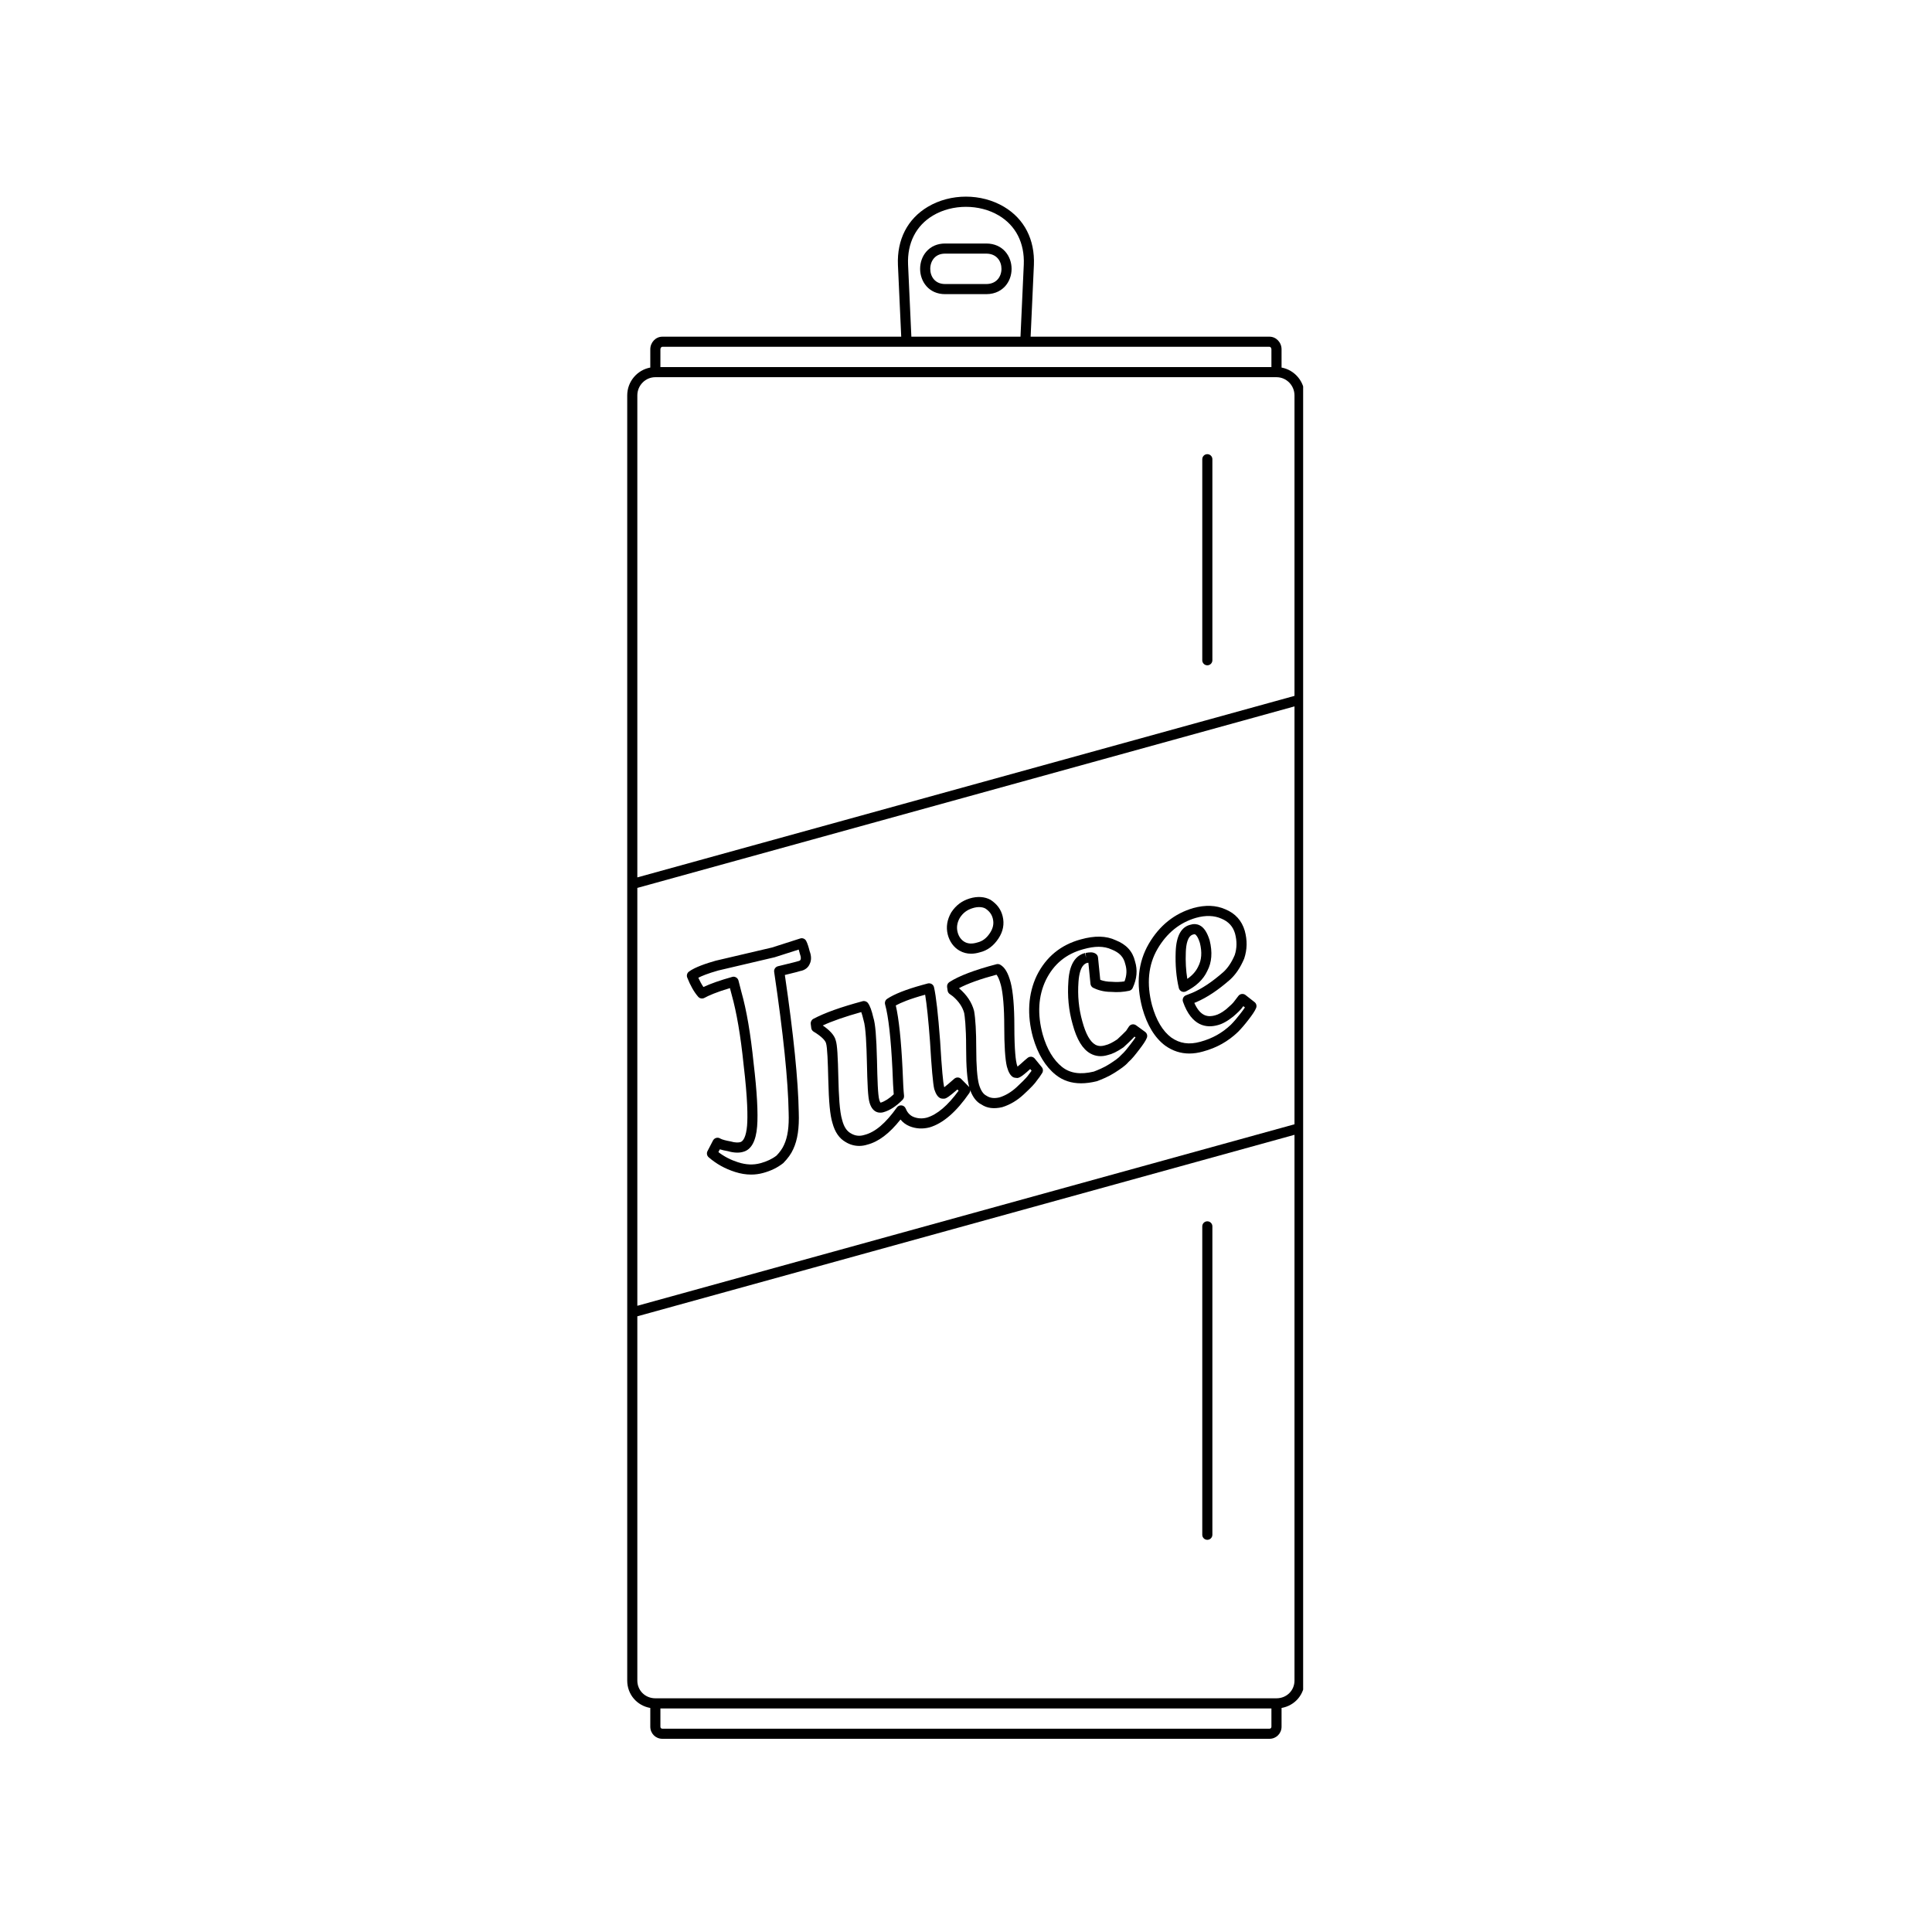
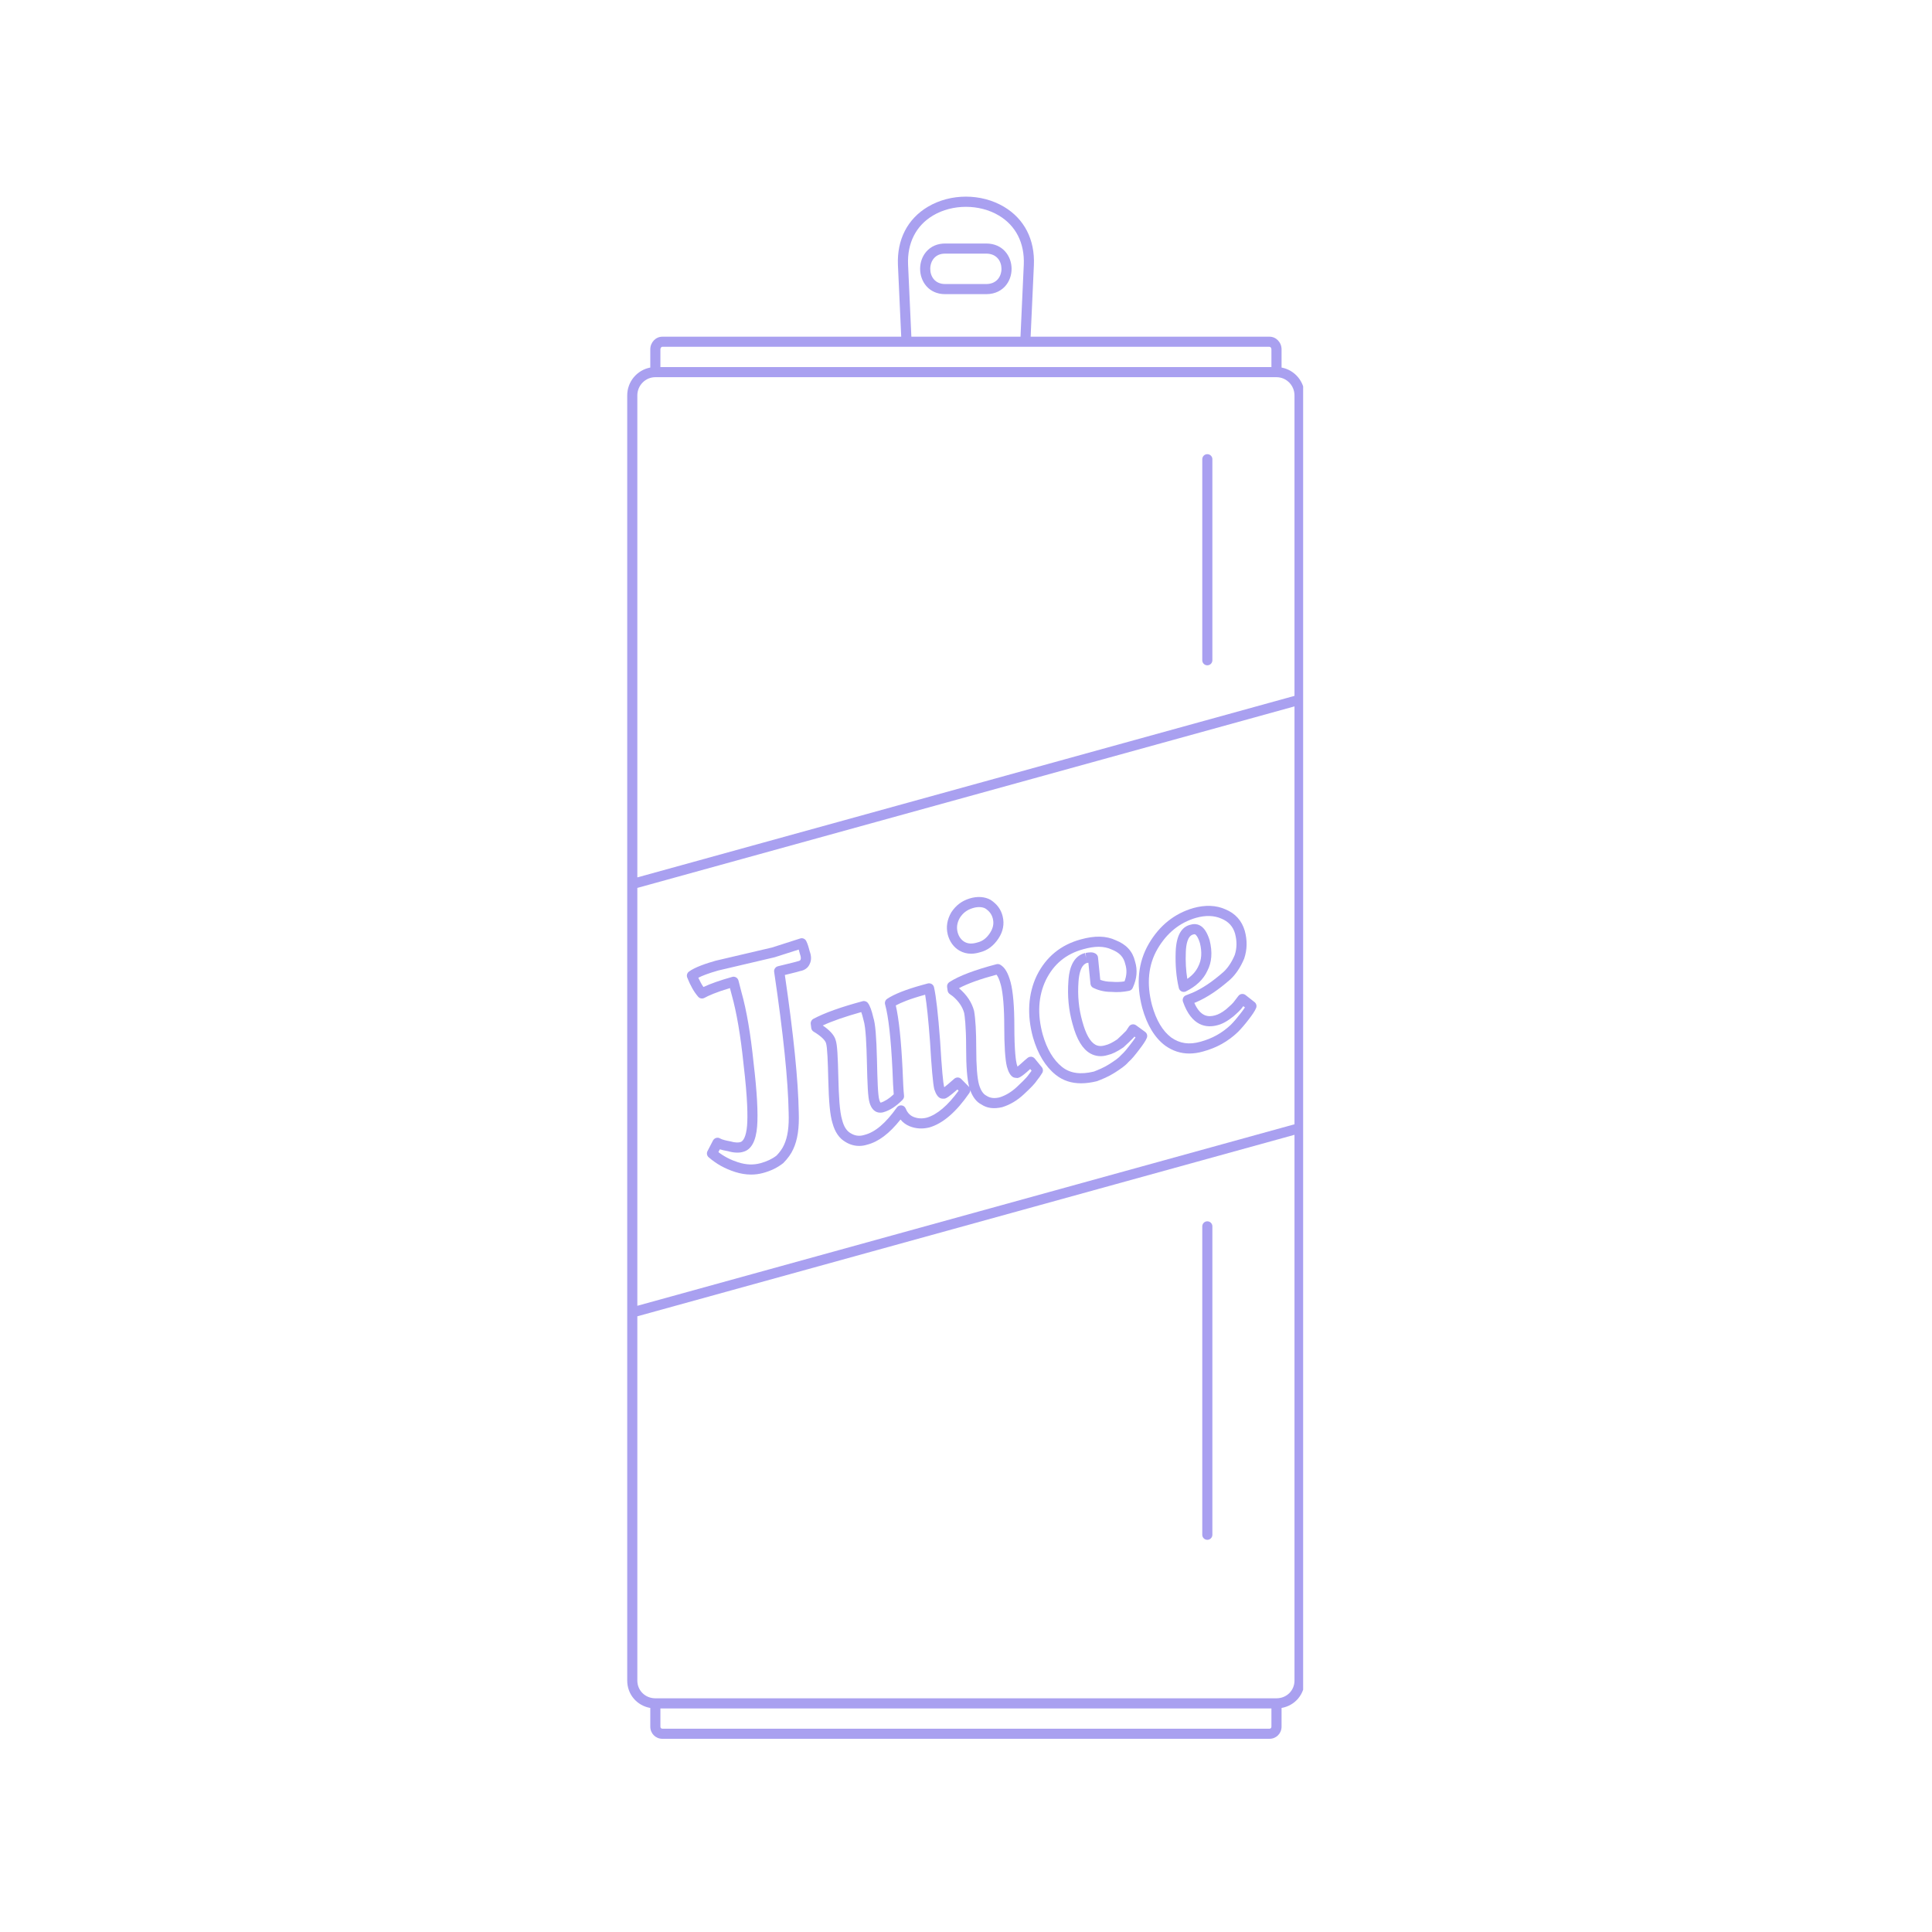
<svg xmlns="http://www.w3.org/2000/svg" width="400" zoomAndPan="magnify" viewBox="0 0 300 300" height="400" preserveAspectRatio="xMidYMid meet" version="1.0">
  <defs>
    <clipPath id="62d0125237">
      <path d="M 97.352 30 L 202.352 30 L 202.352 270 L 97.352 270 Z M 97.352 30 " clip-rule="nonzero" />
    </clipPath>
  </defs>
-   <path fill="currentColor" d="M 187.473 189.645 C 187.035 189.645 186.688 189.996 186.688 190.43 L 186.688 238.312 C 186.688 238.75 187.035 239.102 187.473 239.102 C 187.906 239.102 188.258 238.75 188.258 238.312 L 188.258 190.43 C 188.258 189.996 187.906 189.645 187.473 189.645 " fill-opacity="1" fill-rule="nonzero" />
+   <path fill="#a9a0f0" d="M 187.473 189.645 C 187.035 189.645 186.688 189.996 186.688 190.43 L 186.688 238.312 C 186.688 238.75 187.035 239.102 187.473 239.102 C 187.906 239.102 188.258 238.75 188.258 238.312 L 188.258 190.43 C 188.258 189.996 187.906 189.645 187.473 189.645 " fill-opacity="1" fill-rule="nonzero" />
  <g clip-path="url(#62d0125237)">
-     <path fill="currentColor" d="M 198.215 263.711 L 101.762 263.711 C 100.195 263.711 98.965 262.504 98.965 260.957 L 98.965 204.395 L 201.008 176.211 L 201.008 260.957 C 201.008 262.504 199.781 263.711 198.215 263.711 Z M 197.426 268.113 C 197.426 268.309 197.312 268.43 197.125 268.43 L 102.852 268.43 C 102.664 268.43 102.547 268.309 102.547 268.113 L 102.547 265.285 L 197.426 265.285 Z M 101.762 58.57 L 198.215 58.57 C 199.754 58.57 201.008 59.844 201.008 61.402 L 201.008 108.055 L 98.965 136.242 L 98.965 61.402 C 98.965 59.844 100.219 58.57 101.762 58.57 Z M 102.547 54.246 C 102.547 54.059 102.668 53.852 102.852 53.852 L 197.125 53.852 C 197.309 53.852 197.426 54.059 197.426 54.246 L 197.426 57 L 102.547 57 Z M 141.004 41.082 C 140.863 37.742 142.238 35.035 144.875 33.465 C 147.887 31.668 152.09 31.668 155.102 33.465 C 157.738 35.035 159.113 37.742 158.973 41.082 L 158.461 52.281 L 141.516 52.281 Z M 98.965 137.875 L 201.008 109.688 L 201.008 174.578 L 98.965 202.762 Z M 199 57.074 L 199 54.246 C 199 53.164 198.16 52.281 197.125 52.281 L 160.035 52.281 L 160.543 41.148 C 160.707 37.203 159.059 33.992 155.906 32.113 C 152.363 30.008 147.609 30.008 144.07 32.113 C 140.914 33.992 139.266 37.203 139.43 41.148 L 139.941 52.281 L 102.852 52.281 C 101.816 52.281 100.977 53.164 100.977 54.246 L 100.977 57.074 C 98.941 57.449 97.395 59.246 97.395 61.402 L 97.395 260.957 C 97.395 263.117 98.914 264.855 100.977 265.211 L 100.977 268.113 C 100.977 269.172 101.797 270 102.852 270 L 197.125 270 C 198.176 270 199 269.172 199 268.113 L 199 265.211 C 201.059 264.855 202.582 263.117 202.582 260.957 L 202.582 61.402 C 202.582 59.246 201.035 57.449 199 57.074 " fill-opacity="1" fill-rule="nonzero" />
+     <path fill="#a9a0f0" d="M 198.215 263.711 L 101.762 263.711 C 100.195 263.711 98.965 262.504 98.965 260.957 L 98.965 204.395 L 201.008 176.211 L 201.008 260.957 C 201.008 262.504 199.781 263.711 198.215 263.711 Z M 197.426 268.113 C 197.426 268.309 197.312 268.43 197.125 268.43 L 102.852 268.43 C 102.664 268.43 102.547 268.309 102.547 268.113 L 102.547 265.285 L 197.426 265.285 Z M 101.762 58.57 L 198.215 58.57 C 199.754 58.57 201.008 59.844 201.008 61.402 L 201.008 108.055 L 98.965 136.242 L 98.965 61.402 C 98.965 59.844 100.219 58.57 101.762 58.57 Z M 102.547 54.246 C 102.547 54.059 102.668 53.852 102.852 53.852 L 197.125 53.852 C 197.309 53.852 197.426 54.059 197.426 54.246 L 197.426 57 L 102.547 57 Z M 141.004 41.082 C 140.863 37.742 142.238 35.035 144.875 33.465 C 147.887 31.668 152.09 31.668 155.102 33.465 C 157.738 35.035 159.113 37.742 158.973 41.082 L 158.461 52.281 L 141.516 52.281 Z M 98.965 137.875 L 201.008 109.688 L 201.008 174.578 L 98.965 202.762 Z M 199 57.074 L 199 54.246 C 199 53.164 198.16 52.281 197.125 52.281 L 160.035 52.281 L 160.543 41.148 C 160.707 37.203 159.059 33.992 155.906 32.113 C 152.363 30.008 147.609 30.008 144.07 32.113 C 140.914 33.992 139.266 37.203 139.43 41.148 L 139.941 52.281 L 102.852 52.281 C 101.816 52.281 100.977 53.164 100.977 54.246 L 100.977 57.074 C 98.941 57.449 97.395 59.246 97.395 61.402 L 97.395 260.957 C 97.395 263.117 98.914 264.855 100.977 265.211 L 100.977 268.113 C 100.977 269.172 101.797 270 102.852 270 L 197.125 270 C 198.176 270 199 269.172 199 268.113 L 199 265.211 C 201.059 264.855 202.582 263.117 202.582 260.957 L 202.582 61.402 C 202.582 59.246 201.035 57.449 199 57.074 " fill-opacity="1" fill-rule="nonzero" />
  </g>
-   <path fill="currentColor" d="M 187.473 103.309 C 187.906 103.309 188.258 102.957 188.258 102.523 L 188.258 71.309 C 188.258 70.875 187.906 70.523 187.473 70.523 C 187.035 70.523 186.688 70.875 186.688 71.309 L 186.688 102.523 C 186.688 102.957 187.035 103.309 187.473 103.309 " fill-opacity="1" fill-rule="nonzero" />
-   <path fill="currentColor" d="M 154.918 43.383 C 154.496 43.855 153.883 44.105 153.141 44.105 L 146.758 44.105 C 145.164 44.105 144.449 42.918 144.449 41.746 C 144.449 41.117 144.66 40.52 145.027 40.102 C 145.441 39.625 146.023 39.383 146.758 39.383 L 153.141 39.383 C 154.773 39.383 155.508 40.57 155.508 41.746 C 155.508 42.367 155.293 42.965 154.918 43.383 Z M 153.141 37.812 L 146.758 37.812 C 145.566 37.812 144.562 38.246 143.844 39.066 C 143.223 39.777 142.875 40.73 142.875 41.746 C 142.875 43.699 144.211 45.676 146.758 45.676 L 153.141 45.676 C 154.66 45.676 155.586 44.996 156.094 44.43 C 156.727 43.715 157.078 42.762 157.078 41.746 C 157.078 39.789 155.727 37.812 153.141 37.812 " fill-opacity="1" fill-rule="nonzero" />
-   <path fill="currentColor" d="M 124.305 149.02 C 124.277 149.09 124.238 149.195 123.852 149.27 C 123.574 149.363 123.07 149.48 122.375 149.652 L 120.797 150.039 C 120.406 150.141 120.152 150.52 120.211 150.918 C 121.621 160.434 122.379 167.781 122.461 172.766 C 122.539 174.969 122.312 176.555 121.746 177.77 C 121.492 178.348 121.098 178.898 120.582 179.434 C 119.918 179.953 119.066 180.359 118.059 180.629 C 116.953 180.922 115.855 180.875 114.609 180.48 C 113.465 180.113 112.457 179.594 111.551 178.898 L 111.777 178.465 C 112.117 178.57 112.535 178.668 113.055 178.758 C 113.934 179.02 114.812 179.051 115.438 178.844 C 116.664 178.504 117.383 177.188 117.566 174.926 C 117.734 172.895 117.547 169.5 117.023 165.109 C 116.551 160.5 115.93 156.883 115.133 154.062 L 114.668 152.254 C 114.613 152.051 114.48 151.875 114.297 151.77 C 114.113 151.664 113.895 151.629 113.691 151.695 C 111.867 152.207 110.344 152.738 109.227 153.262 C 108.953 152.863 108.684 152.375 108.434 151.824 C 108.953 151.555 109.895 151.16 111.531 150.699 L 120.293 148.641 L 124.023 147.449 C 124.082 147.641 124.148 147.875 124.223 148.168 C 124.391 148.625 124.371 148.883 124.305 149.02 Z M 125.723 147.707 C 125.551 147.016 125.383 146.5 125.195 146.129 C 125.023 145.777 124.621 145.602 124.254 145.727 L 119.875 147.129 L 111.156 149.172 C 111.145 149.172 111.133 149.176 111.125 149.18 C 109.734 149.57 107.887 150.184 106.969 150.879 C 106.688 151.094 106.582 151.469 106.715 151.797 C 107.199 153.031 107.785 154.062 108.41 154.773 C 108.648 155.055 109.055 155.125 109.379 154.953 C 110.023 154.598 111.223 154.062 113.344 153.43 L 113.617 154.473 C 114.379 157.184 115.004 160.816 115.461 165.285 C 116.109 170.711 116.113 173.453 116.004 174.797 C 115.859 176.504 115.402 177.223 114.98 177.34 C 114.711 177.43 114.18 177.457 113.426 177.234 C 112.852 177.129 112.148 176.98 111.82 176.781 C 111.633 176.664 111.406 176.633 111.199 176.699 C 110.992 176.758 110.816 176.902 110.715 177.094 L 109.859 178.746 C 109.691 179.066 109.77 179.465 110.043 179.703 C 111.234 180.734 112.574 181.48 114.133 181.977 C 114.996 182.254 115.824 182.387 116.633 182.387 C 117.254 182.387 117.863 182.309 118.469 182.145 C 119.68 181.82 120.719 181.324 121.625 180.605 C 122.355 179.863 122.852 179.164 123.184 178.418 C 123.848 176.984 124.117 175.172 124.031 172.723 C 123.949 167.816 123.227 160.641 121.871 151.395 L 122.746 151.18 C 123.504 150.992 124.055 150.859 124.23 150.789 C 124.969 150.668 125.512 150.246 125.742 149.656 C 126.012 149.109 125.996 148.422 125.723 147.707 " fill-opacity="1" fill-rule="nonzero" />
-   <path fill="currentColor" d="M 149.051 142.504 C 149.547 141.746 150.16 141.285 151.035 141.016 C 151.812 140.773 152.531 140.809 153.012 141.074 C 153.645 141.5 154.004 141.988 154.168 142.652 C 154.355 143.41 154.211 144.133 153.73 144.863 C 153.184 145.691 152.566 146.16 151.738 146.355 C 150.973 146.59 150.316 146.562 149.789 146.262 C 149.25 145.957 148.859 145.414 148.688 144.715 C 148.504 143.969 148.629 143.234 149.051 142.504 Z M 149.016 147.633 L 149.02 147.633 C 149.562 147.941 150.156 148.09 150.789 148.09 C 151.227 148.09 151.684 148.016 152.152 147.875 C 153.305 147.602 154.281 146.883 155.043 145.727 C 155.77 144.629 155.984 143.465 155.691 142.277 C 155.434 141.23 154.848 140.414 153.836 139.738 C 152.926 139.223 151.766 139.148 150.57 139.512 C 149.34 139.895 148.441 140.57 147.711 141.676 C 147.062 142.801 146.879 143.949 147.16 145.094 C 147.441 146.211 148.098 147.117 149.016 147.633 " fill-opacity="1" fill-rule="nonzero" />
-   <path fill="currentColor" d="M 176.41 159.207 C 176.238 159.078 176.023 159.035 175.812 159.066 C 175.598 159.105 175.41 159.23 175.293 159.41 L 174.867 160.055 C 174.492 160.434 173.984 160.945 173.484 161.395 C 172.738 161.895 172.156 162.188 171.598 162.312 C 171.008 162.492 170.516 162.453 170.086 162.219 C 169.27 161.762 168.59 160.551 168.066 158.605 C 167.504 156.625 167.312 154.605 167.469 152.43 C 167.66 149.832 168.547 149.594 168.836 149.512 L 168.633 148.754 L 168.504 147.98 C 168.477 147.984 168.453 147.988 168.426 147.996 C 166.172 148.605 165.969 151.402 165.902 152.316 C 165.727 154.676 165.941 156.875 166.551 159.027 C 167.195 161.422 168.102 162.914 169.32 163.59 C 170.129 164.039 171.047 164.121 171.996 163.832 C 172.707 163.672 173.438 163.32 174.445 162.633 C 175.051 162.098 175.59 161.559 175.98 161.164 C 176.02 161.129 176.109 161.027 176.137 160.984 L 176.152 160.965 L 176.328 161.09 C 176.117 161.406 175.828 161.789 175.523 162.184 C 175.047 162.805 174.637 163.344 174.105 163.816 C 173.707 164.285 173.062 164.719 172.254 165.238 C 171.41 165.777 170.48 166.152 169.848 166.395 C 167.77 166.898 166.16 166.664 164.918 165.676 C 163.574 164.602 162.566 162.914 161.918 160.656 C 161.051 157.512 161.215 154.656 162.406 152.172 C 163.637 149.688 165.539 148.121 168.223 147.391 C 169.102 147.145 169.887 147.016 170.598 147.016 C 171.355 147.016 172.023 147.16 172.625 147.441 C 173.828 147.918 174.473 148.594 174.73 149.695 C 175.008 150.59 174.973 151.449 174.613 152.387 C 174 152.488 173.336 152.508 172.602 152.449 C 171.98 152.449 171.371 152.348 170.848 152.148 L 170.5 148.68 C 170.48 148.445 170.352 148.234 170.156 148.102 C 169.68 147.781 169.121 147.875 168.582 147.969 L 168.633 148.754 L 168.844 149.52 C 168.895 149.508 168.949 149.5 169.004 149.492 L 169.328 152.766 C 169.355 153.031 169.516 153.27 169.758 153.391 C 170.328 153.676 171.285 154.02 172.527 154.02 C 172.531 154.02 172.535 154.02 172.539 154.02 C 173.531 154.102 174.473 154.039 175.34 153.848 C 175.578 153.797 175.781 153.633 175.883 153.41 C 176.547 151.98 176.66 150.609 176.246 149.281 C 175.883 147.723 174.887 146.645 173.25 146 C 171.77 145.301 169.984 145.262 167.801 145.875 C 164.707 146.719 162.418 148.602 160.992 151.48 C 159.648 154.289 159.441 157.602 160.402 161.082 C 161.145 163.668 162.336 165.625 163.938 166.902 C 165.027 167.773 166.336 168.215 167.875 168.215 C 168.629 168.215 169.441 168.105 170.305 167.895 C 171.102 167.602 172.133 167.184 173.105 166.559 C 174.023 165.969 174.766 165.465 175.219 164.918 C 175.785 164.426 176.266 163.805 176.887 162.996 C 177.48 162.219 177.891 161.641 178.082 161.156 C 178.215 160.816 178.105 160.441 177.812 160.23 L 176.41 159.207 " fill-opacity="1" fill-rule="nonzero" />
-   <path fill="currentColor" d="M 192.609 157.395 C 192.055 158.117 191.609 158.633 191.133 159.117 C 189.793 160.391 188.25 161.258 186.402 161.762 C 184.648 162.254 183.203 162.043 181.867 161.102 C 180.539 160.109 179.539 158.43 178.887 156.098 C 178.012 152.77 178.297 149.824 179.742 147.344 C 181.184 144.871 183.199 143.246 185.734 142.516 C 187.223 142.102 188.539 142.148 189.66 142.645 C 190.762 143.098 191.457 143.863 191.773 144.953 C 192.094 146.129 192.074 147.238 191.73 148.293 C 191.258 149.406 190.668 150.293 189.988 150.918 C 188.258 152.441 186.668 153.504 185.16 154.156 L 184.152 154.551 C 183.754 154.703 183.555 155.145 183.691 155.543 C 185.043 159.398 187.371 159.656 189.062 159.188 C 189.777 159.012 190.559 158.594 191.504 157.84 C 192.137 157.285 192.676 156.805 193 156.312 L 193.059 156.234 L 193.312 156.434 C 193.109 156.738 192.848 157.09 192.609 157.395 Z M 193.406 154.508 C 193.242 154.379 193.035 154.32 192.824 154.344 C 192.613 154.371 192.426 154.477 192.297 154.645 L 191.719 155.402 C 191.48 155.766 191.008 156.18 190.41 156.707 C 189.77 157.211 189.176 157.543 188.664 157.668 C 187.676 157.938 186.434 157.938 185.453 155.73 L 185.758 155.609 C 187.449 154.879 189.172 153.73 191.039 152.086 C 191.895 151.297 192.613 150.23 193.199 148.848 C 193.668 147.43 193.695 146.02 193.285 144.527 C 192.828 142.957 191.812 141.832 190.281 141.199 C 188.832 140.555 187.164 140.488 185.305 141 C 182.363 141.852 180.035 143.719 178.383 146.551 C 176.723 149.406 176.379 152.758 177.371 156.508 C 177.371 156.508 177.371 156.512 177.371 156.516 C 178.117 159.191 179.312 161.16 180.945 162.375 C 182.098 163.188 183.332 163.59 184.672 163.59 C 185.359 163.59 186.074 163.488 186.82 163.273 C 188.922 162.703 190.688 161.719 192.234 160.238 C 192.773 159.691 193.258 159.129 193.855 158.355 C 194.434 157.602 194.859 157 195.051 156.516 C 195.18 156.195 195.082 155.824 194.809 155.609 L 193.406 154.508 " fill-opacity="1" fill-rule="nonzero" />
-   <path fill="currentColor" d="M 184.133 147.84 C 184.172 146.699 184.398 145.297 185.309 145.098 C 185.379 145.074 185.434 145.066 185.473 145.066 C 185.527 145.066 185.559 145.082 185.578 145.09 C 185.691 145.148 185.996 145.398 186.32 146.43 C 186.672 147.852 186.59 149.066 186.059 150.078 C 185.719 150.812 185.152 151.457 184.363 152 C 184.152 150.711 184.07 149.316 184.133 147.84 Z M 184.164 153.938 C 185.758 153.141 186.875 152.059 187.465 150.773 C 188.168 149.453 188.293 147.859 187.832 146.008 C 187.441 144.762 186.953 144.027 186.293 143.688 C 185.844 143.461 185.328 143.434 184.891 143.582 C 183.438 143.898 182.652 145.309 182.559 147.781 C 182.48 149.809 182.645 151.703 183.047 153.418 C 183.102 153.652 183.262 153.848 183.48 153.953 C 183.586 154 183.699 154.023 183.812 154.023 C 183.934 154.023 184.055 153.996 184.164 153.938 " fill-opacity="1" fill-rule="nonzero" />
-   <path fill="currentColor" d="M 159.723 166.883 C 159.367 167.418 158.262 168.441 157.898 168.781 C 157.051 169.57 156.156 170.102 155.219 170.398 C 154.395 170.594 153.754 170.523 153.184 170.148 C 152.672 169.891 152.305 169.344 152.027 168.438 C 151.738 167.406 151.59 165.492 151.59 162.754 C 151.59 160.262 151.473 158.172 151.254 156.969 C 150.906 155.664 150.145 154.5 148.93 153.465 L 148.906 153.449 C 150.227 152.738 152.25 152.012 154.738 151.348 C 154.926 151.578 155.172 152.039 155.418 152.969 C 155.746 154.219 155.938 156.523 155.938 159.293 C 155.938 162.34 156.078 164.527 156.352 165.629 C 156.59 166.508 156.914 167.051 157.348 167.281 C 157.473 167.344 157.617 167.363 157.887 167.383 L 157.887 167.391 C 158.141 167.391 158.453 167.391 159.969 165.996 L 160.184 166.266 C 160.07 166.434 159.918 166.637 159.723 166.883 Z M 143.918 173.547 C 143.184 173.734 142.504 173.695 141.836 173.426 C 141.16 173.152 140.812 172.57 140.637 172.133 C 140.531 171.867 140.289 171.676 140 171.645 C 139.703 171.617 139.43 171.734 139.266 171.969 C 137.52 174.418 135.887 175.812 134.223 176.23 C 133.48 176.465 132.781 176.387 132.109 175.98 C 131.484 175.633 131.047 174.973 130.781 173.953 C 130.777 173.941 130.773 173.93 130.77 173.918 C 130.359 172.59 130.242 169.941 130.184 167.527 C 130.098 163.984 130.016 162.273 129.77 161.543 C 129.551 160.648 128.648 159.844 127.758 159.234 C 129.242 158.547 131.211 157.863 133.734 157.156 C 133.832 157.422 133.957 157.82 134.098 158.438 C 134.445 159.488 134.555 162.535 134.605 164.734 C 134.691 168.535 134.77 170.375 135.027 171.23 C 135.555 173.023 136.805 172.809 137.156 172.711 C 138.156 172.434 139.137 171.801 140.156 170.773 C 140.32 170.605 140.402 170.371 140.379 170.137 C 140.297 169.422 140.223 168.043 140.148 166.016 C 139.93 161.52 139.578 158.195 139.098 156.125 C 139.875 155.699 141.238 155.121 143.617 154.469 L 143.656 154.457 C 143.906 155.934 144.164 158.391 144.414 161.777 C 144.637 165.656 144.871 168.312 145.074 169.133 C 145.332 169.91 145.609 170.324 146 170.52 C 146.188 170.609 146.574 170.637 146.77 170.574 C 147 170.5 147.344 170.32 148.664 169.176 L 148.852 169.363 C 147.172 171.672 145.508 173.078 143.918 173.547 Z M 160.68 164.379 C 160.543 164.215 160.352 164.109 160.141 164.09 C 159.922 164.078 159.723 164.137 159.562 164.273 L 159.066 164.691 C 158.578 165.145 158.23 165.438 157.996 165.621 C 157.957 165.52 157.918 165.395 157.875 165.238 C 157.762 164.793 157.508 163.32 157.508 159.293 C 157.508 156.352 157.305 153.961 156.938 152.566 C 156.543 151.078 156.047 150.223 155.324 149.805 C 155.145 149.699 154.93 149.672 154.734 149.723 C 151.414 150.586 148.883 151.543 147.418 152.5 C 147.16 152.668 147.023 152.965 147.066 153.27 L 147.145 153.82 C 147.176 154.031 147.289 154.223 147.465 154.348 L 147.957 154.703 C 148.875 155.484 149.473 156.379 149.719 157.309 C 149.789 157.699 150.02 159.242 150.02 162.754 C 150.02 165.621 150.176 167.598 150.5 168.805 C 150.477 168.773 150.457 168.75 150.43 168.727 L 149.262 167.547 C 148.965 167.246 148.496 167.234 148.18 167.508 C 147.387 168.211 146.91 168.605 146.629 168.82 C 146.617 168.785 146.602 168.742 146.586 168.699 C 146.465 168.211 146.238 166.082 145.984 161.672 C 145.664 157.422 145.352 154.684 145.031 153.293 C 144.984 153.086 144.852 152.906 144.668 152.797 C 144.484 152.691 144.266 152.66 144.055 152.715 L 143.199 152.949 C 140.668 153.648 138.836 154.375 137.754 155.102 C 137.473 155.293 137.348 155.641 137.438 155.965 C 137.961 157.855 138.344 161.266 138.578 166.082 C 138.641 167.852 138.707 169.117 138.777 169.922 C 138.059 170.598 137.391 171.02 136.742 171.223 C 136.742 171.223 136.641 171.145 136.535 170.785 C 136.312 170.039 136.242 167.59 136.18 164.699 C 136.09 160.941 135.918 158.922 135.613 158.016 C 135.355 156.902 135.094 156.184 134.777 155.758 C 134.582 155.5 134.25 155.383 133.938 155.469 C 130.508 156.395 128.082 157.266 126.305 158.203 C 126.016 158.355 125.852 158.672 125.891 158.996 L 125.969 159.625 C 126 159.867 126.141 160.082 126.352 160.203 C 127.621 160.961 128.164 161.602 128.262 161.977 C 128.477 162.625 128.547 164.992 128.613 167.566 C 128.699 171.172 128.887 173.152 129.262 174.371 C 129.641 175.797 130.344 176.805 131.324 177.344 C 131.98 177.742 132.691 177.938 133.414 177.938 C 133.824 177.938 134.238 177.875 134.648 177.746 C 136.402 177.301 138.105 176.02 139.828 173.84 C 140.211 174.305 140.688 174.656 141.246 174.883 C 142.223 175.273 143.246 175.336 144.332 175.062 C 146.426 174.449 148.504 172.652 150.52 169.723 C 150.609 169.594 150.656 169.438 150.656 169.289 C 151.066 170.402 151.656 171.137 152.391 171.5 C 153.25 172.082 154.32 172.227 155.633 171.918 C 156.855 171.535 157.945 170.887 158.969 169.934 C 160.098 168.891 160.715 168.234 160.988 167.809 C 161.328 167.398 161.559 167.043 161.812 166.645 C 162.004 166.359 161.988 165.98 161.77 165.715 L 160.68 164.379 " fill-opacity="1" fill-rule="nonzero" />
+   <path fill="#a9a0f0" d="M 187.473 103.309 C 187.906 103.309 188.258 102.957 188.258 102.523 L 188.258 71.309 C 188.258 70.875 187.906 70.523 187.473 70.523 C 187.035 70.523 186.688 70.875 186.688 71.309 L 186.688 102.523 C 186.688 102.957 187.035 103.309 187.473 103.309 " fill-opacity="1" fill-rule="nonzero" />
+   <path fill="#a9a0f0" d="M 154.918 43.383 C 154.496 43.855 153.883 44.105 153.141 44.105 L 146.758 44.105 C 145.164 44.105 144.449 42.918 144.449 41.746 C 144.449 41.117 144.66 40.52 145.027 40.102 C 145.441 39.625 146.023 39.383 146.758 39.383 L 153.141 39.383 C 154.773 39.383 155.508 40.57 155.508 41.746 C 155.508 42.367 155.293 42.965 154.918 43.383 Z M 153.141 37.812 L 146.758 37.812 C 145.566 37.812 144.562 38.246 143.844 39.066 C 143.223 39.777 142.875 40.73 142.875 41.746 C 142.875 43.699 144.211 45.676 146.758 45.676 L 153.141 45.676 C 154.66 45.676 155.586 44.996 156.094 44.43 C 156.727 43.715 157.078 42.762 157.078 41.746 C 157.078 39.789 155.727 37.812 153.141 37.812 " fill-opacity="1" fill-rule="nonzero" />
+   <path fill="#a9a0f0" d="M 124.305 149.02 C 124.277 149.09 124.238 149.195 123.852 149.27 C 123.574 149.363 123.07 149.48 122.375 149.652 L 120.797 150.039 C 120.406 150.141 120.152 150.52 120.211 150.918 C 121.621 160.434 122.379 167.781 122.461 172.766 C 122.539 174.969 122.312 176.555 121.746 177.77 C 121.492 178.348 121.098 178.898 120.582 179.434 C 119.918 179.953 119.066 180.359 118.059 180.629 C 116.953 180.922 115.855 180.875 114.609 180.48 C 113.465 180.113 112.457 179.594 111.551 178.898 L 111.777 178.465 C 112.117 178.57 112.535 178.668 113.055 178.758 C 113.934 179.02 114.812 179.051 115.438 178.844 C 116.664 178.504 117.383 177.188 117.566 174.926 C 117.734 172.895 117.547 169.5 117.023 165.109 C 116.551 160.5 115.93 156.883 115.133 154.062 L 114.668 152.254 C 114.613 152.051 114.48 151.875 114.297 151.77 C 114.113 151.664 113.895 151.629 113.691 151.695 C 111.867 152.207 110.344 152.738 109.227 153.262 C 108.953 152.863 108.684 152.375 108.434 151.824 C 108.953 151.555 109.895 151.16 111.531 150.699 L 120.293 148.641 L 124.023 147.449 C 124.082 147.641 124.148 147.875 124.223 148.168 C 124.391 148.625 124.371 148.883 124.305 149.02 Z M 125.723 147.707 C 125.551 147.016 125.383 146.5 125.195 146.129 C 125.023 145.777 124.621 145.602 124.254 145.727 L 119.875 147.129 L 111.156 149.172 C 111.145 149.172 111.133 149.176 111.125 149.18 C 109.734 149.57 107.887 150.184 106.969 150.879 C 106.688 151.094 106.582 151.469 106.715 151.797 C 107.199 153.031 107.785 154.062 108.41 154.773 C 108.648 155.055 109.055 155.125 109.379 154.953 C 110.023 154.598 111.223 154.062 113.344 153.43 L 113.617 154.473 C 114.379 157.184 115.004 160.816 115.461 165.285 C 116.109 170.711 116.113 173.453 116.004 174.797 C 115.859 176.504 115.402 177.223 114.98 177.34 C 114.711 177.43 114.18 177.457 113.426 177.234 C 112.852 177.129 112.148 176.98 111.82 176.781 C 111.633 176.664 111.406 176.633 111.199 176.699 C 110.992 176.758 110.816 176.902 110.715 177.094 L 109.859 178.746 C 109.691 179.066 109.77 179.465 110.043 179.703 C 111.234 180.734 112.574 181.48 114.133 181.977 C 114.996 182.254 115.824 182.387 116.633 182.387 C 117.254 182.387 117.863 182.309 118.469 182.145 C 119.68 181.82 120.719 181.324 121.625 180.605 C 122.355 179.863 122.852 179.164 123.184 178.418 C 123.848 176.984 124.117 175.172 124.031 172.723 C 123.949 167.816 123.227 160.641 121.871 151.395 L 122.746 151.18 C 123.504 150.992 124.055 150.859 124.23 150.789 C 124.969 150.668 125.512 150.246 125.742 149.656 C 126.012 149.109 125.996 148.422 125.723 147.707 " fill-opacity="1" fill-rule="nonzero" />
+   <path fill="#a9a0f0" d="M 149.051 142.504 C 149.547 141.746 150.16 141.285 151.035 141.016 C 151.812 140.773 152.531 140.809 153.012 141.074 C 153.645 141.5 154.004 141.988 154.168 142.652 C 154.355 143.41 154.211 144.133 153.73 144.863 C 153.184 145.691 152.566 146.16 151.738 146.355 C 150.973 146.59 150.316 146.562 149.789 146.262 C 149.25 145.957 148.859 145.414 148.688 144.715 C 148.504 143.969 148.629 143.234 149.051 142.504 Z M 149.016 147.633 L 149.02 147.633 C 149.562 147.941 150.156 148.09 150.789 148.09 C 151.227 148.09 151.684 148.016 152.152 147.875 C 153.305 147.602 154.281 146.883 155.043 145.727 C 155.77 144.629 155.984 143.465 155.691 142.277 C 155.434 141.23 154.848 140.414 153.836 139.738 C 152.926 139.223 151.766 139.148 150.57 139.512 C 149.34 139.895 148.441 140.57 147.711 141.676 C 147.062 142.801 146.879 143.949 147.16 145.094 C 147.441 146.211 148.098 147.117 149.016 147.633 " fill-opacity="1" fill-rule="nonzero" />
+   <path fill="#a9a0f0" d="M 176.41 159.207 C 176.238 159.078 176.023 159.035 175.812 159.066 C 175.598 159.105 175.41 159.23 175.293 159.41 L 174.867 160.055 C 174.492 160.434 173.984 160.945 173.484 161.395 C 172.738 161.895 172.156 162.188 171.598 162.312 C 171.008 162.492 170.516 162.453 170.086 162.219 C 169.27 161.762 168.59 160.551 168.066 158.605 C 167.504 156.625 167.312 154.605 167.469 152.43 C 167.66 149.832 168.547 149.594 168.836 149.512 L 168.633 148.754 L 168.504 147.98 C 168.477 147.984 168.453 147.988 168.426 147.996 C 166.172 148.605 165.969 151.402 165.902 152.316 C 165.727 154.676 165.941 156.875 166.551 159.027 C 167.195 161.422 168.102 162.914 169.32 163.59 C 170.129 164.039 171.047 164.121 171.996 163.832 C 172.707 163.672 173.438 163.32 174.445 162.633 C 175.051 162.098 175.59 161.559 175.98 161.164 C 176.02 161.129 176.109 161.027 176.137 160.984 L 176.152 160.965 L 176.328 161.09 C 176.117 161.406 175.828 161.789 175.523 162.184 C 175.047 162.805 174.637 163.344 174.105 163.816 C 173.707 164.285 173.062 164.719 172.254 165.238 C 171.41 165.777 170.48 166.152 169.848 166.395 C 167.77 166.898 166.16 166.664 164.918 165.676 C 163.574 164.602 162.566 162.914 161.918 160.656 C 161.051 157.512 161.215 154.656 162.406 152.172 C 163.637 149.688 165.539 148.121 168.223 147.391 C 169.102 147.145 169.887 147.016 170.598 147.016 C 171.355 147.016 172.023 147.16 172.625 147.441 C 173.828 147.918 174.473 148.594 174.73 149.695 C 175.008 150.59 174.973 151.449 174.613 152.387 C 174 152.488 173.336 152.508 172.602 152.449 C 171.98 152.449 171.371 152.348 170.848 152.148 L 170.5 148.68 C 170.48 148.445 170.352 148.234 170.156 148.102 C 169.68 147.781 169.121 147.875 168.582 147.969 L 168.633 148.754 L 168.844 149.52 C 168.895 149.508 168.949 149.5 169.004 149.492 L 169.328 152.766 C 169.355 153.031 169.516 153.27 169.758 153.391 C 170.328 153.676 171.285 154.02 172.527 154.02 C 172.531 154.02 172.535 154.02 172.539 154.02 C 173.531 154.102 174.473 154.039 175.34 153.848 C 175.578 153.797 175.781 153.633 175.883 153.41 C 176.547 151.98 176.66 150.609 176.246 149.281 C 175.883 147.723 174.887 146.645 173.25 146 C 171.77 145.301 169.984 145.262 167.801 145.875 C 164.707 146.719 162.418 148.602 160.992 151.48 C 159.648 154.289 159.441 157.602 160.402 161.082 C 161.145 163.668 162.336 165.625 163.938 166.902 C 165.027 167.773 166.336 168.215 167.875 168.215 C 168.629 168.215 169.441 168.105 170.305 167.895 C 171.102 167.602 172.133 167.184 173.105 166.559 C 174.023 165.969 174.766 165.465 175.219 164.918 C 175.785 164.426 176.266 163.805 176.887 162.996 C 177.48 162.219 177.891 161.641 178.082 161.156 C 178.215 160.816 178.105 160.441 177.812 160.23 L 176.41 159.207 " fill-opacity="1" fill-rule="nonzero" />
+   <path fill="#a9a0f0" d="M 192.609 157.395 C 192.055 158.117 191.609 158.633 191.133 159.117 C 189.793 160.391 188.25 161.258 186.402 161.762 C 184.648 162.254 183.203 162.043 181.867 161.102 C 180.539 160.109 179.539 158.43 178.887 156.098 C 178.012 152.77 178.297 149.824 179.742 147.344 C 181.184 144.871 183.199 143.246 185.734 142.516 C 187.223 142.102 188.539 142.148 189.66 142.645 C 190.762 143.098 191.457 143.863 191.773 144.953 C 192.094 146.129 192.074 147.238 191.73 148.293 C 191.258 149.406 190.668 150.293 189.988 150.918 C 188.258 152.441 186.668 153.504 185.16 154.156 L 184.152 154.551 C 183.754 154.703 183.555 155.145 183.691 155.543 C 185.043 159.398 187.371 159.656 189.062 159.188 C 189.777 159.012 190.559 158.594 191.504 157.84 C 192.137 157.285 192.676 156.805 193 156.312 L 193.059 156.234 L 193.312 156.434 C 193.109 156.738 192.848 157.09 192.609 157.395 Z M 193.406 154.508 C 193.242 154.379 193.035 154.32 192.824 154.344 C 192.613 154.371 192.426 154.477 192.297 154.645 L 191.719 155.402 C 191.48 155.766 191.008 156.18 190.41 156.707 C 189.77 157.211 189.176 157.543 188.664 157.668 C 187.676 157.938 186.434 157.938 185.453 155.73 L 185.758 155.609 C 187.449 154.879 189.172 153.73 191.039 152.086 C 191.895 151.297 192.613 150.23 193.199 148.848 C 193.668 147.43 193.695 146.02 193.285 144.527 C 192.828 142.957 191.812 141.832 190.281 141.199 C 188.832 140.555 187.164 140.488 185.305 141 C 182.363 141.852 180.035 143.719 178.383 146.551 C 176.723 149.406 176.379 152.758 177.371 156.508 C 177.371 156.508 177.371 156.512 177.371 156.516 C 178.117 159.191 179.312 161.16 180.945 162.375 C 182.098 163.188 183.332 163.59 184.672 163.59 C 185.359 163.59 186.074 163.488 186.82 163.273 C 188.922 162.703 190.688 161.719 192.234 160.238 C 192.773 159.691 193.258 159.129 193.855 158.355 C 194.434 157.602 194.859 157 195.051 156.516 C 195.18 156.195 195.082 155.824 194.809 155.609 L 193.406 154.508 " fill-opacity="1" fill-rule="nonzero" />
+   <path fill="#a9a0f0" d="M 184.133 147.84 C 184.172 146.699 184.398 145.297 185.309 145.098 C 185.379 145.074 185.434 145.066 185.473 145.066 C 185.527 145.066 185.559 145.082 185.578 145.09 C 185.691 145.148 185.996 145.398 186.32 146.43 C 186.672 147.852 186.59 149.066 186.059 150.078 C 185.719 150.812 185.152 151.457 184.363 152 C 184.152 150.711 184.07 149.316 184.133 147.84 Z M 184.164 153.938 C 185.758 153.141 186.875 152.059 187.465 150.773 C 188.168 149.453 188.293 147.859 187.832 146.008 C 187.441 144.762 186.953 144.027 186.293 143.688 C 185.844 143.461 185.328 143.434 184.891 143.582 C 183.438 143.898 182.652 145.309 182.559 147.781 C 182.48 149.809 182.645 151.703 183.047 153.418 C 183.102 153.652 183.262 153.848 183.48 153.953 C 183.586 154 183.699 154.023 183.812 154.023 C 183.934 154.023 184.055 153.996 184.164 153.938 " fill-opacity="1" fill-rule="nonzero" />
+   <path fill="#a9a0f0" d="M 159.723 166.883 C 159.367 167.418 158.262 168.441 157.898 168.781 C 157.051 169.57 156.156 170.102 155.219 170.398 C 154.395 170.594 153.754 170.523 153.184 170.148 C 152.672 169.891 152.305 169.344 152.027 168.438 C 151.738 167.406 151.59 165.492 151.59 162.754 C 151.59 160.262 151.473 158.172 151.254 156.969 C 150.906 155.664 150.145 154.5 148.93 153.465 L 148.906 153.449 C 150.227 152.738 152.25 152.012 154.738 151.348 C 154.926 151.578 155.172 152.039 155.418 152.969 C 155.746 154.219 155.938 156.523 155.938 159.293 C 155.938 162.34 156.078 164.527 156.352 165.629 C 156.59 166.508 156.914 167.051 157.348 167.281 C 157.473 167.344 157.617 167.363 157.887 167.383 L 157.887 167.391 C 158.141 167.391 158.453 167.391 159.969 165.996 L 160.184 166.266 C 160.07 166.434 159.918 166.637 159.723 166.883 Z M 143.918 173.547 C 143.184 173.734 142.504 173.695 141.836 173.426 C 141.16 173.152 140.812 172.57 140.637 172.133 C 140.531 171.867 140.289 171.676 140 171.645 C 139.703 171.617 139.43 171.734 139.266 171.969 C 137.52 174.418 135.887 175.812 134.223 176.23 C 133.48 176.465 132.781 176.387 132.109 175.98 C 131.484 175.633 131.047 174.973 130.781 173.953 C 130.777 173.941 130.773 173.93 130.77 173.918 C 130.359 172.59 130.242 169.941 130.184 167.527 C 130.098 163.984 130.016 162.273 129.77 161.543 C 129.551 160.648 128.648 159.844 127.758 159.234 C 129.242 158.547 131.211 157.863 133.734 157.156 C 133.832 157.422 133.957 157.82 134.098 158.438 C 134.445 159.488 134.555 162.535 134.605 164.734 C 134.691 168.535 134.77 170.375 135.027 171.23 C 135.555 173.023 136.805 172.809 137.156 172.711 C 138.156 172.434 139.137 171.801 140.156 170.773 C 140.32 170.605 140.402 170.371 140.379 170.137 C 140.297 169.422 140.223 168.043 140.148 166.016 C 139.93 161.52 139.578 158.195 139.098 156.125 C 139.875 155.699 141.238 155.121 143.617 154.469 L 143.656 154.457 C 143.906 155.934 144.164 158.391 144.414 161.777 C 144.637 165.656 144.871 168.312 145.074 169.133 C 145.332 169.91 145.609 170.324 146 170.52 C 146.188 170.609 146.574 170.637 146.77 170.574 C 147 170.5 147.344 170.32 148.664 169.176 L 148.852 169.363 C 147.172 171.672 145.508 173.078 143.918 173.547 Z M 160.68 164.379 C 160.543 164.215 160.352 164.109 160.141 164.09 C 159.922 164.078 159.723 164.137 159.562 164.273 L 159.066 164.691 C 158.578 165.145 158.23 165.438 157.996 165.621 C 157.957 165.52 157.918 165.395 157.875 165.238 C 157.762 164.793 157.508 163.32 157.508 159.293 C 157.508 156.352 157.305 153.961 156.938 152.566 C 156.543 151.078 156.047 150.223 155.324 149.805 C 155.145 149.699 154.93 149.672 154.734 149.723 C 151.414 150.586 148.883 151.543 147.418 152.5 C 147.16 152.668 147.023 152.965 147.066 153.27 L 147.145 153.82 C 147.176 154.031 147.289 154.223 147.465 154.348 L 147.957 154.703 C 148.875 155.484 149.473 156.379 149.719 157.309 C 149.789 157.699 150.02 159.242 150.02 162.754 C 150.02 165.621 150.176 167.598 150.5 168.805 C 150.477 168.773 150.457 168.75 150.43 168.727 L 149.262 167.547 C 148.965 167.246 148.496 167.234 148.18 167.508 C 147.387 168.211 146.91 168.605 146.629 168.82 C 146.617 168.785 146.602 168.742 146.586 168.699 C 146.465 168.211 146.238 166.082 145.984 161.672 C 145.664 157.422 145.352 154.684 145.031 153.293 C 144.984 153.086 144.852 152.906 144.668 152.797 C 144.484 152.691 144.266 152.66 144.055 152.715 L 143.199 152.949 C 140.668 153.648 138.836 154.375 137.754 155.102 C 137.473 155.293 137.348 155.641 137.438 155.965 C 137.961 157.855 138.344 161.266 138.578 166.082 C 138.641 167.852 138.707 169.117 138.777 169.922 C 138.059 170.598 137.391 171.02 136.742 171.223 C 136.742 171.223 136.641 171.145 136.535 170.785 C 136.312 170.039 136.242 167.59 136.18 164.699 C 136.09 160.941 135.918 158.922 135.613 158.016 C 135.355 156.902 135.094 156.184 134.777 155.758 C 134.582 155.5 134.25 155.383 133.938 155.469 C 130.508 156.395 128.082 157.266 126.305 158.203 C 126.016 158.355 125.852 158.672 125.891 158.996 L 125.969 159.625 C 126 159.867 126.141 160.082 126.352 160.203 C 127.621 160.961 128.164 161.602 128.262 161.977 C 128.477 162.625 128.547 164.992 128.613 167.566 C 128.699 171.172 128.887 173.152 129.262 174.371 C 129.641 175.797 130.344 176.805 131.324 177.344 C 131.98 177.742 132.691 177.938 133.414 177.938 C 133.824 177.938 134.238 177.875 134.648 177.746 C 136.402 177.301 138.105 176.02 139.828 173.84 C 140.211 174.305 140.688 174.656 141.246 174.883 C 142.223 175.273 143.246 175.336 144.332 175.062 C 146.426 174.449 148.504 172.652 150.52 169.723 C 150.609 169.594 150.656 169.438 150.656 169.289 C 151.066 170.402 151.656 171.137 152.391 171.5 C 153.25 172.082 154.32 172.227 155.633 171.918 C 156.855 171.535 157.945 170.887 158.969 169.934 C 160.098 168.891 160.715 168.234 160.988 167.809 C 161.328 167.398 161.559 167.043 161.812 166.645 C 162.004 166.359 161.988 165.98 161.77 165.715 L 160.68 164.379 " fill-opacity="1" fill-rule="nonzero" />
</svg>
